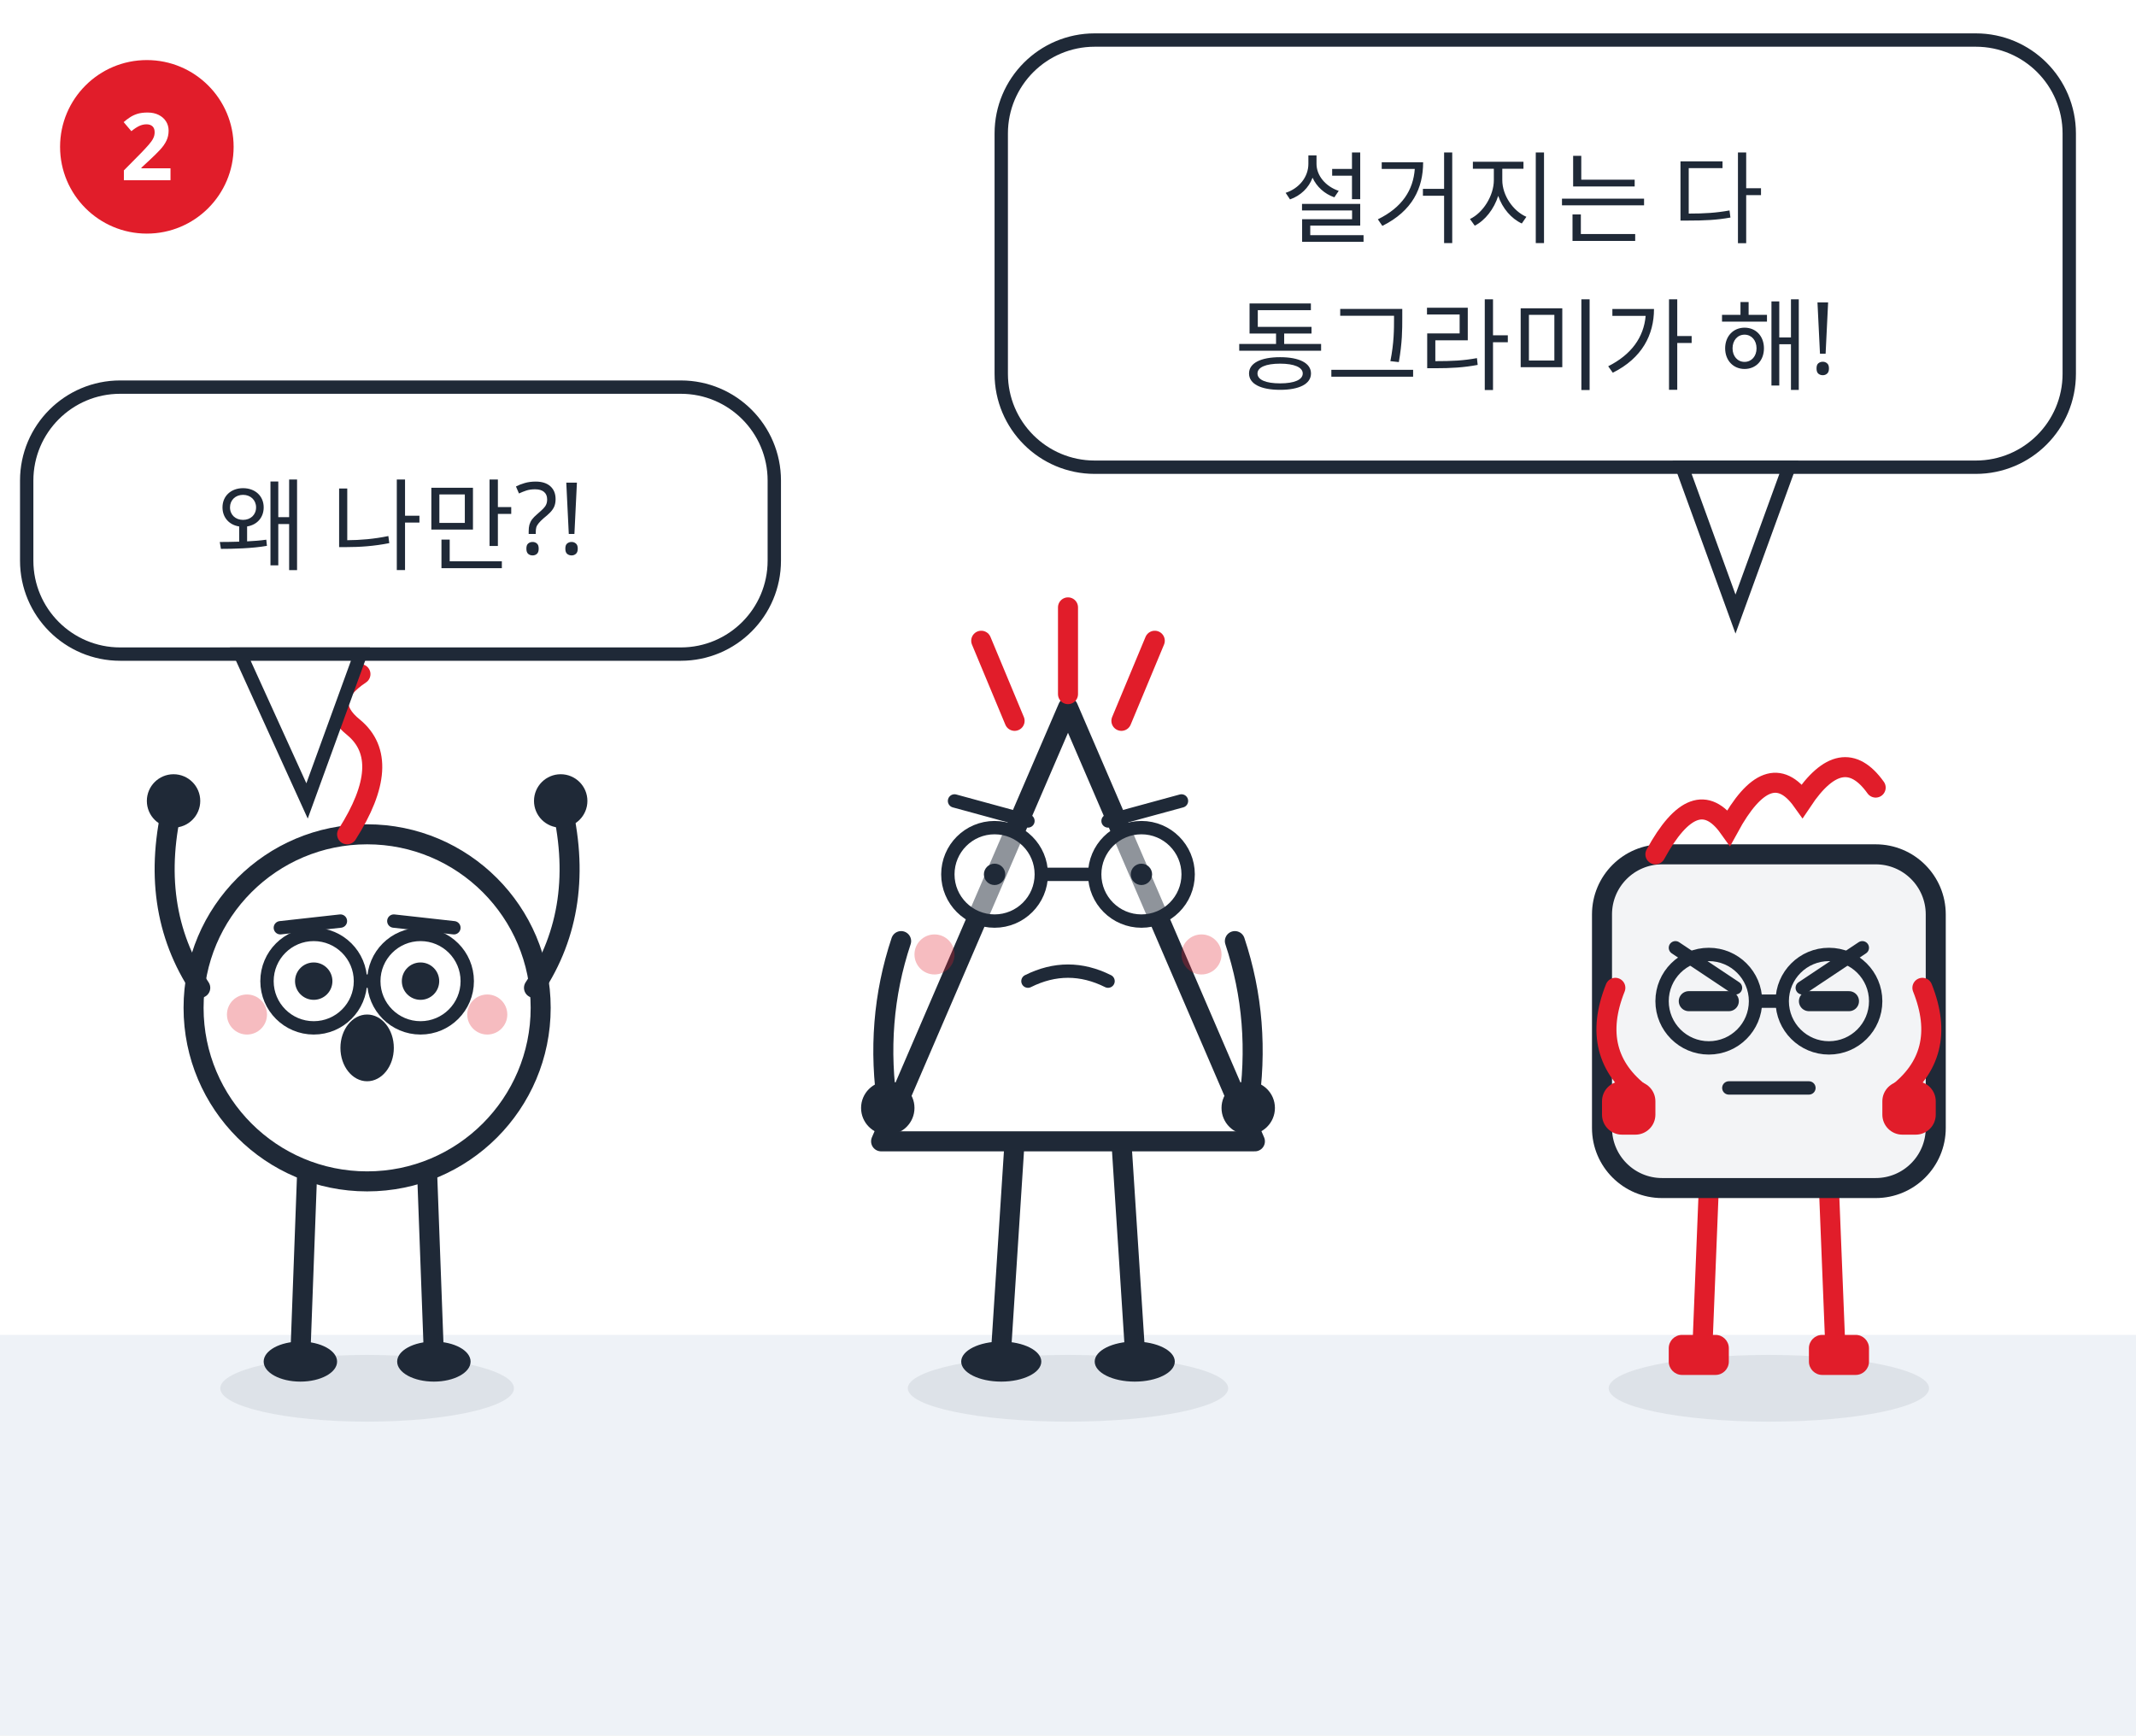
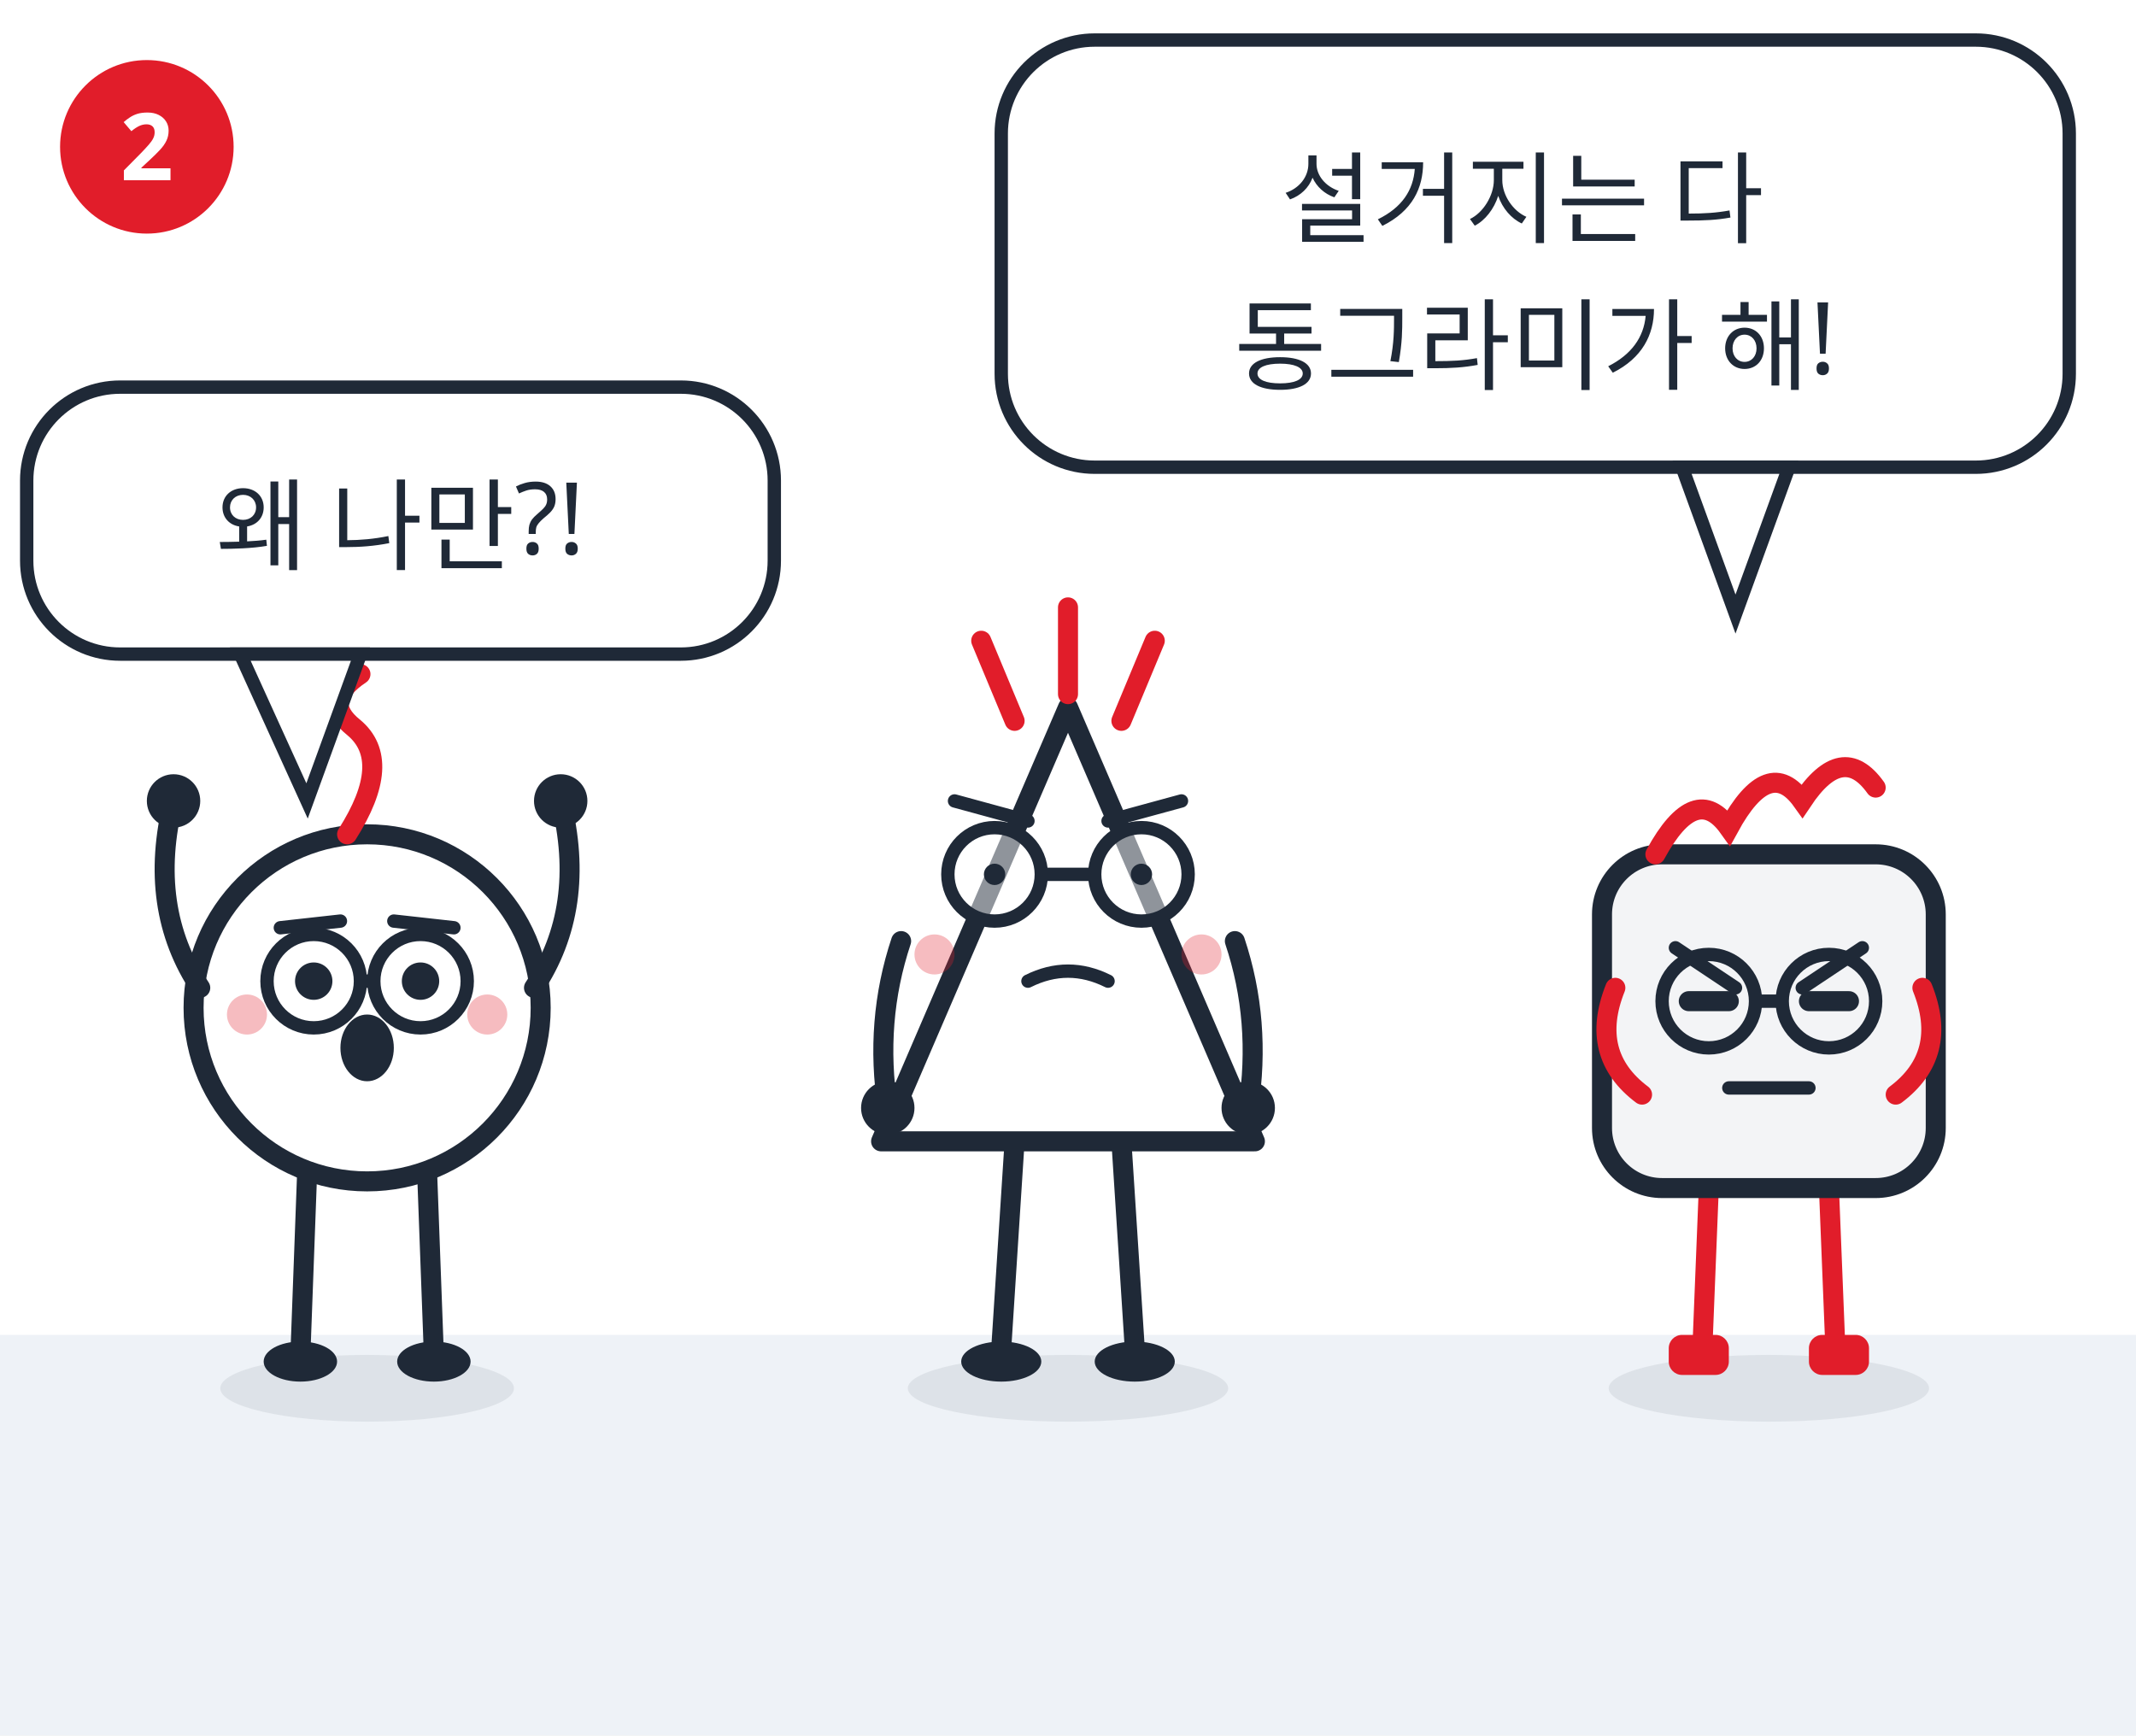
<svg xmlns="http://www.w3.org/2000/svg" viewBox="0 0 320 260" role="img" aria-label="네모가 설거지는 동그라미가 다 하라고 하자 동그라미가 억울해하는 장면">
  <rect width="320" height="260" fill="#ffffff" />
  <rect y="200" width="320" height="60" fill="#eef2f7" />
  <circle cx="22" cy="22" r="13" fill="#e11d2a" />
  <text x="22" y="27" text-anchor="middle" font-family="'Pretendard', sans-serif" font-size="14" font-weight="bold" fill="#ffffff">2</text>
  <g transform="translate(55,206)">
    <ellipse cx="0" cy="2" rx="22" ry="5" fill="#1f2937" opacity="0.08" />
    <line x1="-9" y1="-30" x2="-10" y2="-3" stroke="#1f2937" stroke-width="3" stroke-linecap="round" />
    <line x1="9" y1="-30" x2="10" y2="-3" stroke="#1f2937" stroke-width="3" stroke-linecap="round" />
    <ellipse cx="-10" cy="-2" rx="5.5" ry="3" fill="#1f2937" />
    <ellipse cx="10" cy="-2" rx="5.5" ry="3" fill="#1f2937" />
    <circle cx="0" cy="-55" r="26" fill="#ffffff" stroke="#1f2937" stroke-width="3" />
    <path d="M -3,-81 Q 4,-92 -2,-97 Q -7,-101 -1,-105" stroke="#e11d2a" stroke-width="3" stroke-linecap="round" fill="none" />
    <path d="M -25,-58 Q -33,-70 -29,-86" stroke="#1f2937" stroke-width="3" stroke-linecap="round" fill="none" />
    <circle cx="-29" cy="-86" r="4" fill="#1f2937" />
    <path d="M 25,-58 Q 33,-70 29,-86" stroke="#1f2937" stroke-width="3" stroke-linecap="round" fill="none" />
    <circle cx="29" cy="-86" r="4" fill="#1f2937" />
    <circle cx="-18" cy="-54" r="3" fill="#e11d2a" opacity="0.3" />
    <circle cx="18" cy="-54" r="3" fill="#e11d2a" opacity="0.3" />
    <g fill="none" stroke="#1f2937" stroke-width="2">
      <circle cx="-8" cy="-59" r="7" />
      <circle cx="8" cy="-59" r="7" />
      <path d="M -1,-59 h2" />
    </g>
    <circle cx="-8" cy="-59" r="2.8" fill="#1f2937" />
    <circle cx="8" cy="-59" r="2.8" fill="#1f2937" />
    <line x1="-13" y1="-67" x2="-4" y2="-68" stroke="#1f2937" stroke-width="2" stroke-linecap="round" />
    <line x1="4" y1="-68" x2="13" y2="-67" stroke="#1f2937" stroke-width="2" stroke-linecap="round" />
    <ellipse cx="0" cy="-49" rx="4" ry="5" fill="#1f2937" />
  </g>
  <g transform="translate(160,206)">
    <ellipse cx="0" cy="2" rx="24" ry="5" fill="#1f2937" opacity="0.08" />
    <line x1="-8" y1="-35" x2="-10" y2="-4" stroke="#1f2937" stroke-width="3" stroke-linecap="round" />
    <line x1="8" y1="-35" x2="10" y2="-4" stroke="#1f2937" stroke-width="3" stroke-linecap="round" />
    <ellipse cx="-10" cy="-2" rx="6" ry="3" fill="#1f2937" />
    <ellipse cx="10" cy="-2" rx="6" ry="3" fill="#1f2937" />
    <polygon points="0,-100 -28,-35 28,-35" fill="#ffffff" stroke="#1f2937" stroke-width="3" stroke-linejoin="round" />
    <path d="M -8,-98 L -13,-110" stroke="#e11d2a" stroke-width="3" stroke-linecap="round" />
    <path d="M 0,-102 L 0,-115" stroke="#e11d2a" stroke-width="3" stroke-linecap="round" />
    <path d="M 8,-98 L 13,-110" stroke="#e11d2a" stroke-width="3" stroke-linecap="round" />
    <path d="M -25,-65 Q -29,-53 -27,-40" stroke="#1f2937" stroke-width="3" stroke-linecap="round" fill="none" />
    <circle cx="-27" cy="-40" r="4" fill="#1f2937" />
    <path d="M 25,-65 Q 29,-53 27,-40" stroke="#1f2937" stroke-width="3" stroke-linecap="round" fill="none" />
    <circle cx="27" cy="-40" r="4" fill="#1f2937" />
    <circle cx="-11" cy="-75" r="7" fill="#ffffff" fill-opacity="0.5" stroke="#1f2937" stroke-width="2" />
    <circle cx="11" cy="-75" r="7" fill="#ffffff" fill-opacity="0.5" stroke="#1f2937" stroke-width="2" />
    <line x1="-4" y1="-75" x2="4" y2="-75" stroke="#1f2937" stroke-width="2" />
    <circle cx="-11" cy="-75" r="1.6" fill="#1f2937" />
    <circle cx="11" cy="-75" r="1.6" fill="#1f2937" />
    <circle cx="-20" cy="-63" r="3" fill="#e11d2a" opacity="0.3" />
    <circle cx="20" cy="-63" r="3" fill="#e11d2a" opacity="0.3" />
    <line x1="-17" y1="-86" x2="-6" y2="-83" stroke="#1f2937" stroke-width="2" stroke-linecap="round" />
    <line x1="6" y1="-83" x2="17" y2="-86" stroke="#1f2937" stroke-width="2" stroke-linecap="round" />
    <path d="M -6,-59 Q 0,-62 6,-59" stroke="#1f2937" stroke-width="2" stroke-linecap="round" fill="none" />
  </g>
  <g transform="translate(265,206)">
    <ellipse cx="0" cy="2" rx="24" ry="5" fill="#1f2937" opacity="0.08" />
    <line x1="-9" y1="-28" x2="-10" y2="-3" stroke="#e11d2a" stroke-width="3" stroke-linecap="round" />
    <line x1="9" y1="-28" x2="10" y2="-3" stroke="#e11d2a" stroke-width="3" stroke-linecap="round" />
    <rect x="-15" y="-6" width="9" height="6" rx="2" fill="#e11d2a" />
    <rect x="6" y="-6" width="9" height="6" rx="2" fill="#e11d2a" />
    <rect x="-25" y="-78" width="50" height="50" rx="9" fill="#f3f4f6" stroke="#1f2937" stroke-width="3" />
    <path d="M -17,-78 q6,-11 11,-4 q6,-11 11,-4 q6,-9 11,-2" fill="none" stroke="#e11d2a" stroke-width="3" stroke-linecap="round" />
    <path d="M -23,-58 Q -27,-48 -19,-42" stroke="#e11d2a" stroke-width="3" stroke-linecap="round" fill="none" />
-     <rect x="-25" y="-44" width="8" height="8" rx="3" fill="#e11d2a" />
    <path d="M 23,-58 Q 27,-48 19,-42" stroke="#e11d2a" stroke-width="3" stroke-linecap="round" fill="none" />
-     <rect x="17" y="-44" width="8" height="8" rx="3" fill="#e11d2a" />
    <g fill="none" stroke="#1f2937" stroke-width="2">
      <circle cx="-9" cy="-56" r="7" />
      <circle cx="9" cy="-56" r="7" />
      <path d="M -2,-56 h4" />
    </g>
    <line x1="-12" y1="-56" x2="-6" y2="-56" stroke="#1f2937" stroke-width="3" stroke-linecap="round" />
    <line x1="6" y1="-56" x2="12" y2="-56" stroke="#1f2937" stroke-width="3" stroke-linecap="round" />
    <line x1="-14" y1="-64" x2="-5" y2="-58" stroke="#1f2937" stroke-width="2" stroke-linecap="round" />
    <line x1="5" y1="-58" x2="14" y2="-64" stroke="#1f2937" stroke-width="2" stroke-linecap="round" />
    <line x1="-6" y1="-43" x2="6" y2="-43" stroke="#1f2937" stroke-width="2" stroke-linecap="round" />
  </g>
  <rect x="150" y="6" width="160" height="64" rx="14" fill="#ffffff" stroke="#1f2937" stroke-width="2" />
  <polygon points="252,70 268,70 260,92" fill="#ffffff" stroke="#1f2937" stroke-width="2" />
  <text x="230" y="30" text-anchor="middle" dominant-baseline="middle" font-family="'Pretendard', sans-serif" font-size="15" fill="#1f2937">
    <tspan x="230" dy="0">설거지는 다</tspan>
    <tspan x="230" dy="22">동그라미가 해!</tspan>
  </text>
  <rect x="4" y="58" width="112" height="40" rx="14" fill="#ffffff" stroke="#1f2937" stroke-width="2" />
  <polygon points="36,98 54,98 46,120" fill="#ffffff" stroke="#1f2937" stroke-width="2" />
  <text x="60" y="79" text-anchor="middle" dominant-baseline="middle" font-family="'Pretendard', sans-serif" font-size="15" fill="#1f2937">왜 나만?!</text>
</svg>
